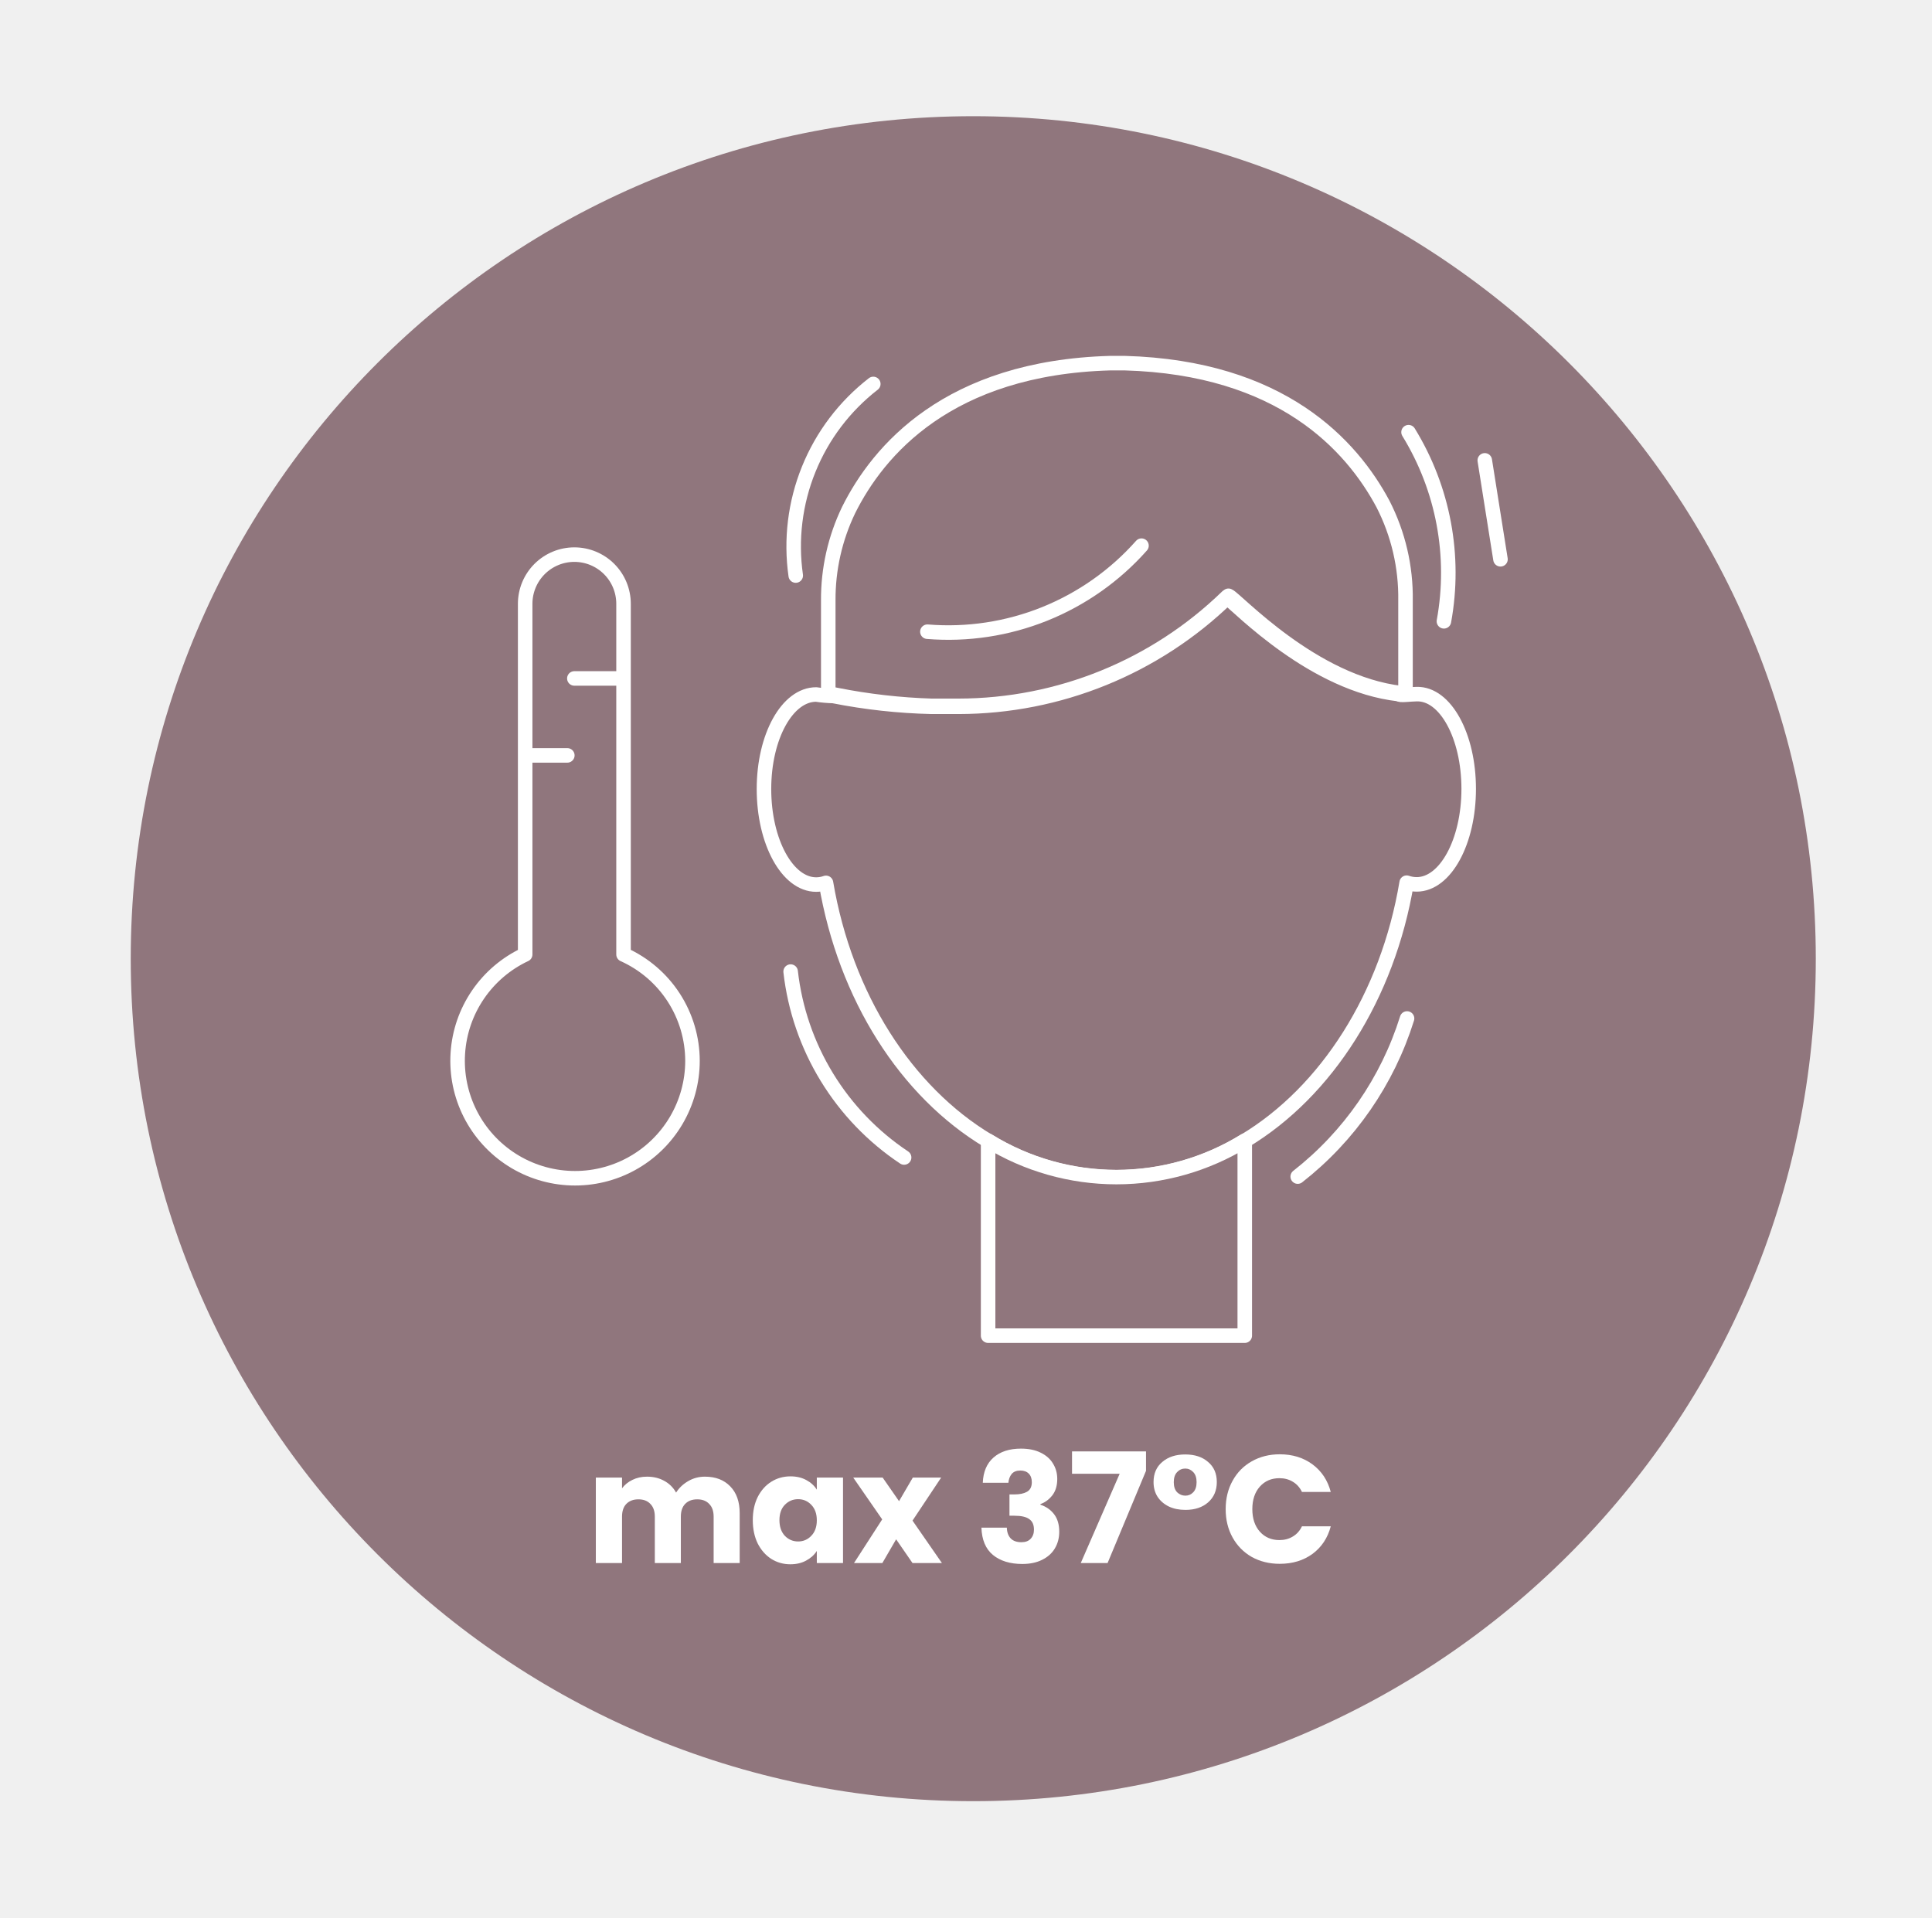
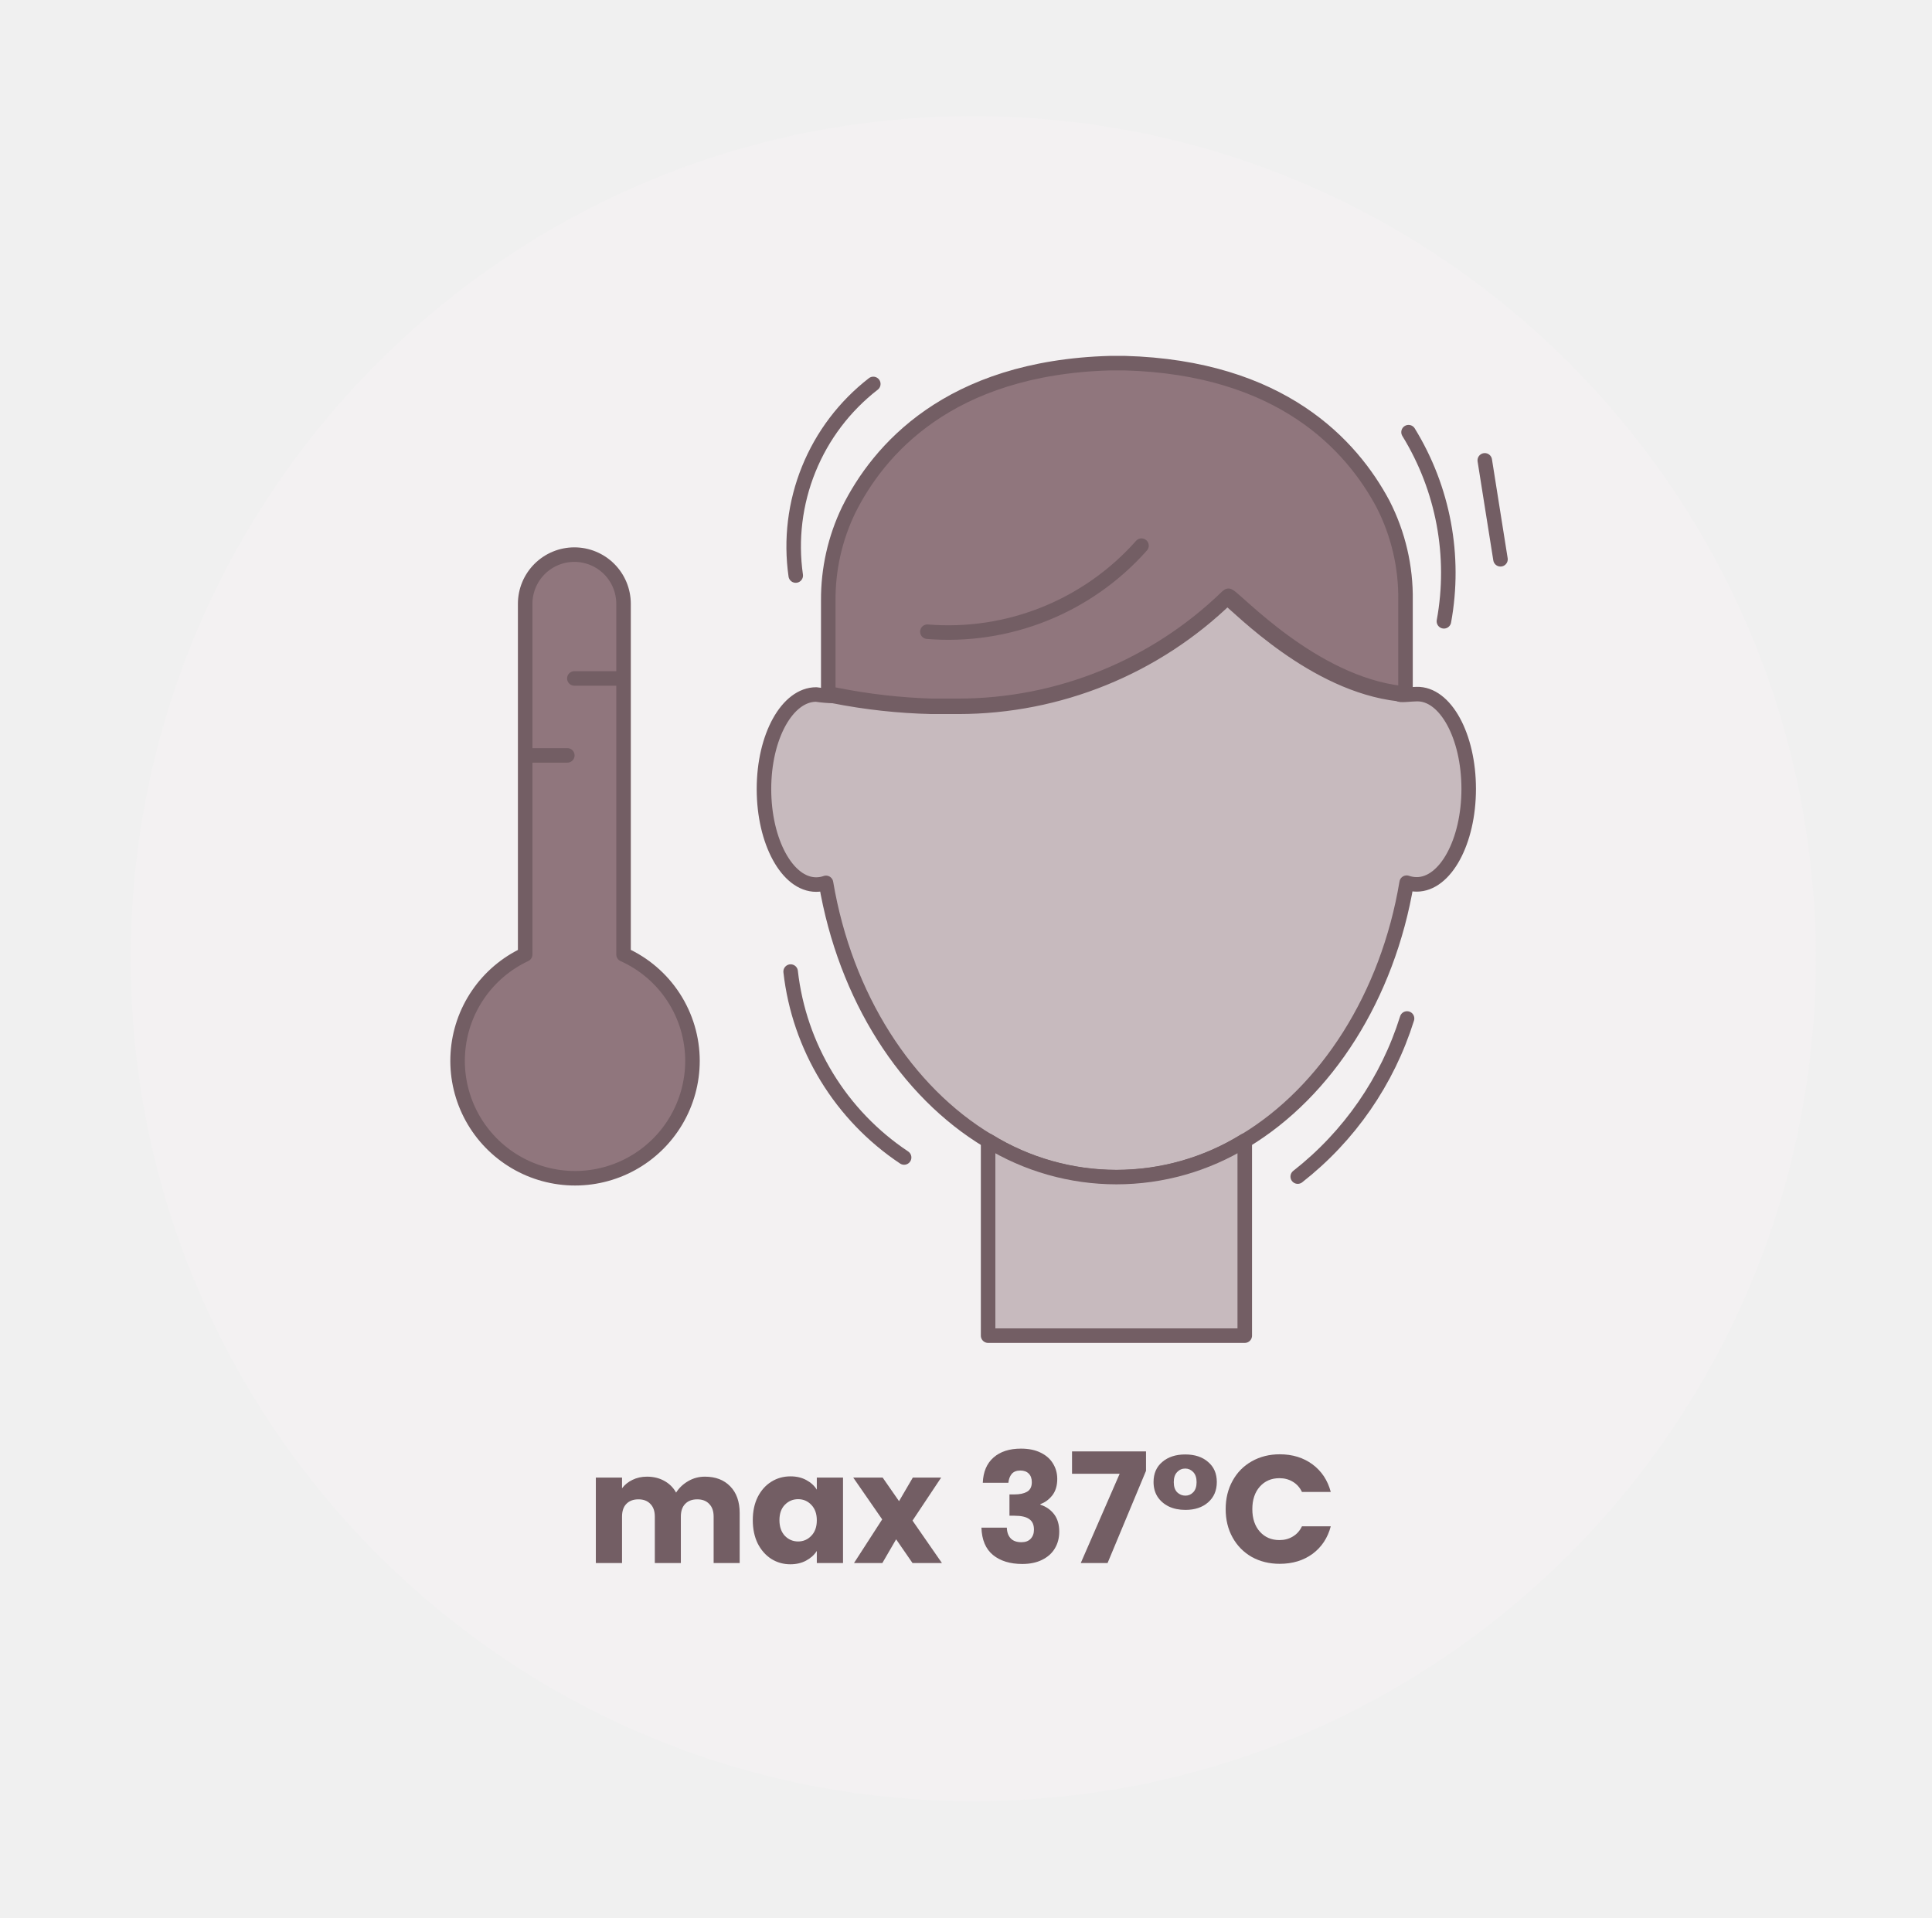
<svg xmlns="http://www.w3.org/2000/svg" width="133" height="132" viewBox="0 0 133 132" fill="none">
-   <path d="M67 124C99.032 124 125 98.032 125 66C125 33.968 99.032 8 67 8C34.968 8 9 33.968 9 66C9 98.032 34.968 124 67 124Z" fill="#90767D" />
-   <path d="M84.479 41.054C79.526 45.864 72.895 48.559 65.99 48.567C72.868 48.494 79.454 45.781 84.388 40.989L84.479 41.054Z" fill="white" stroke="white" stroke-linecap="round" stroke-linejoin="round" />
-   <path d="M101.106 54.309C101.106 57.941 99.504 60.884 97.525 60.884C97.29 60.884 97.057 60.845 96.835 60.767C95.533 68.579 91.315 75.155 85.69 78.54C83.034 80.178 79.976 81.046 76.855 81.046C73.735 81.046 70.676 80.178 68.021 78.54C62.383 75.155 58.191 68.631 56.862 60.78C56.645 60.858 56.416 60.897 56.185 60.897C54.206 60.897 52.592 57.955 52.592 54.322C52.592 50.689 54.206 47.812 56.185 47.812C56.578 47.87 56.974 47.905 57.37 47.916C59.597 48.357 61.858 48.605 64.128 48.658C64.766 48.658 65.43 48.658 65.99 48.658C72.895 48.649 79.525 45.955 84.479 41.145C85.377 41.835 90.455 47.135 96.302 47.786C96.302 47.903 97.135 47.786 97.525 47.786C99.504 47.733 101.106 50.676 101.106 54.309Z" fill="#90767D" stroke="white" stroke-linecap="round" stroke-linejoin="round" />
-   <path d="M85.69 78.54V91.952H68.022V78.528C70.677 80.166 73.736 81.034 76.856 81.034C79.976 81.034 83.035 80.166 85.69 78.528V78.54Z" fill="#90767D" />
-   <path d="M85.69 78.54V91.952H68.022V78.528C70.677 80.166 73.736 81.034 76.856 81.034C79.976 81.034 83.035 80.166 85.69 78.528V78.54Z" stroke="white" stroke-linecap="round" stroke-linejoin="round" />
-   <path d="M96.756 41.341V47.721H96.496C90.363 47.031 85.077 41.211 84.569 41.015L84.478 41.08C79.524 45.891 72.894 48.585 65.989 48.593C65.39 48.593 64.765 48.593 64.127 48.593C61.94 48.524 59.763 48.276 57.617 47.851L57.018 47.734V41.341C57.005 39.182 57.486 37.049 58.424 35.104C60.455 31.029 65.273 25.313 76.431 25H77.421C88.202 25.3 93.045 30.651 95.207 34.7C96.259 36.754 96.791 39.034 96.756 41.341V41.341Z" fill="#90767D" stroke="white" stroke-linecap="round" stroke-linejoin="round" />
-   <path d="M96.965 29.753C99.357 33.644 100.224 38.282 99.4 42.773" stroke="white" stroke-linecap="round" stroke-linejoin="round" />
-   <path d="M54.428 66.887C54.719 69.461 55.57 71.94 56.919 74.15C58.269 76.361 60.084 78.251 62.24 79.686" stroke="white" stroke-linecap="round" stroke-linejoin="round" />
-   <path d="M96.862 70.116C95.515 74.424 92.89 78.22 89.336 81.001" stroke="white" stroke-linecap="round" stroke-linejoin="round" />
-   <path d="M102.213 31.693C102.577 33.959 102.929 36.237 103.294 38.503Z" fill="white" />
-   <path d="M102.213 31.693C102.577 33.959 102.929 36.237 103.294 38.503" stroke="white" stroke-linecap="round" stroke-linejoin="round" />
-   <path d="M60.118 26.433C58.143 27.964 56.608 29.991 55.671 32.308C54.733 34.625 54.425 37.148 54.779 39.623" stroke="white" stroke-linecap="round" stroke-linejoin="round" />
-   <path d="M63.842 43.489C66.59 43.713 69.352 43.294 71.91 42.266C74.468 41.237 76.752 39.628 78.581 37.565" fill="#90767D" />
-   <path d="M63.842 43.489C66.59 43.713 69.352 43.294 71.91 42.266C74.468 41.237 76.752 39.628 78.581 37.565" stroke="white" stroke-linecap="round" stroke-linejoin="round" />
-   <path d="M47.671 73.034C47.67 74.483 47.28 75.904 46.542 77.15C45.804 78.396 44.745 79.421 43.475 80.118C42.205 80.815 40.772 81.158 39.324 81.111C37.877 81.064 36.468 80.629 35.246 79.852C34.024 79.075 33.033 77.984 32.377 76.693C31.721 75.401 31.424 73.958 31.517 72.513C31.609 71.067 32.088 69.673 32.904 68.477C33.72 67.28 34.842 66.324 36.153 65.709V41.568C36.153 40.67 36.51 39.809 37.145 39.174C37.78 38.539 38.641 38.182 39.539 38.182C40.437 38.182 41.299 38.539 41.934 39.174C42.569 39.809 42.925 40.67 42.925 41.568V65.709C44.338 66.344 45.537 67.372 46.379 68.672C47.22 69.971 47.669 71.486 47.671 73.034V73.034Z" fill="#90767D" stroke="white" stroke-linecap="round" stroke-linejoin="round" />
-   <path d="M39.539 46.706H42.672" stroke="white" stroke-linecap="round" stroke-linejoin="round" />
-   <path d="M36.59 52.004H39.055" stroke="white" stroke-linecap="round" stroke-linejoin="round" />
-   <path d="M48.526 101.659C49.257 101.659 49.837 101.88 50.266 102.323C50.702 102.766 50.92 103.381 50.92 104.169V107.607H49.127V104.411C49.127 104.032 49.025 103.74 48.821 103.536C48.624 103.325 48.35 103.22 47.999 103.22C47.647 103.22 47.37 103.325 47.166 103.536C46.969 103.74 46.87 104.032 46.87 104.411V107.607H45.078V104.411C45.078 104.032 44.976 103.74 44.772 103.536C44.575 103.325 44.301 103.22 43.949 103.22C43.598 103.22 43.32 103.325 43.116 103.536C42.919 103.74 42.821 104.032 42.821 104.411V107.607H41.018V101.722H42.821V102.46C43.004 102.214 43.243 102.021 43.538 101.88C43.833 101.733 44.167 101.659 44.54 101.659C44.983 101.659 45.376 101.754 45.721 101.944C46.072 102.133 46.346 102.404 46.543 102.756C46.747 102.432 47.025 102.169 47.377 101.965C47.728 101.761 48.111 101.659 48.526 101.659Z" fill="white" />
-   <path d="M51.822 104.654C51.822 104.049 51.935 103.518 52.16 103.061C52.392 102.604 52.705 102.253 53.098 102.007C53.492 101.761 53.931 101.638 54.417 101.638C54.831 101.638 55.193 101.722 55.503 101.891C55.819 102.06 56.062 102.281 56.23 102.555V101.722H58.034V107.607H56.23V106.773C56.055 107.048 55.809 107.269 55.492 107.438C55.183 107.607 54.821 107.691 54.406 107.691C53.928 107.691 53.492 107.568 53.098 107.322C52.705 107.069 52.392 106.714 52.16 106.257C51.935 105.793 51.822 105.258 51.822 104.654ZM56.23 104.664C56.23 104.214 56.104 103.859 55.851 103.599C55.605 103.339 55.302 103.209 54.944 103.209C54.585 103.209 54.279 103.339 54.026 103.599C53.78 103.852 53.657 104.204 53.657 104.654C53.657 105.104 53.78 105.462 54.026 105.729C54.279 105.99 54.585 106.12 54.944 106.12C55.302 106.12 55.605 105.99 55.851 105.729C56.104 105.469 56.23 105.114 56.23 104.664Z" fill="white" />
-   <path d="M62.818 107.607L61.69 105.972L60.741 107.607H58.79L60.73 104.601L58.737 101.722H60.762L61.89 103.346L62.839 101.722H64.79L62.818 104.685L64.843 107.607H62.818Z" fill="white" />
-   <path d="M67.656 102.081C67.685 101.328 67.931 100.748 68.395 100.341C68.859 99.933 69.488 99.729 70.282 99.729C70.81 99.729 71.26 99.82 71.632 100.003C72.012 100.186 72.297 100.436 72.486 100.752C72.683 101.068 72.782 101.423 72.782 101.817C72.782 102.281 72.666 102.661 72.434 102.956C72.202 103.244 71.931 103.441 71.622 103.547V103.589C72.022 103.722 72.339 103.944 72.571 104.253C72.803 104.562 72.919 104.96 72.919 105.445C72.919 105.881 72.817 106.267 72.613 106.605C72.416 106.935 72.124 107.195 71.738 107.385C71.358 107.575 70.905 107.67 70.377 107.67C69.534 107.67 68.859 107.462 68.353 107.048C67.853 106.633 67.59 106.007 67.562 105.171H69.312C69.319 105.48 69.407 105.726 69.576 105.909C69.745 106.084 69.991 106.172 70.314 106.172C70.588 106.172 70.799 106.095 70.947 105.94C71.101 105.779 71.179 105.568 71.179 105.308C71.179 104.97 71.07 104.728 70.852 104.58C70.641 104.425 70.3 104.348 69.829 104.348H69.492V102.882H69.829C70.188 102.882 70.476 102.822 70.694 102.703C70.919 102.576 71.031 102.355 71.031 102.039C71.031 101.785 70.961 101.589 70.82 101.448C70.68 101.307 70.486 101.237 70.24 101.237C69.973 101.237 69.773 101.318 69.639 101.48C69.513 101.641 69.439 101.842 69.418 102.081H67.656Z" fill="white" />
-   <path d="M78.892 101.258L76.246 107.607H74.4L77.079 101.459H73.799V99.919H78.892V101.258Z" fill="white" />
-   <path d="M79.411 102.028C79.411 101.444 79.611 100.984 80.012 100.647C80.413 100.302 80.94 100.13 81.594 100.13C82.248 100.13 82.771 100.302 83.165 100.647C83.566 100.984 83.766 101.444 83.766 102.028C83.766 102.611 83.566 103.079 83.165 103.431C82.771 103.775 82.251 103.947 81.604 103.947C81.175 103.947 80.796 103.87 80.465 103.715C80.135 103.554 79.875 103.329 79.685 103.04C79.502 102.752 79.411 102.415 79.411 102.028ZM82.374 102.039C82.374 101.736 82.297 101.504 82.142 101.343C81.987 101.181 81.805 101.1 81.594 101.1C81.376 101.1 81.189 101.181 81.035 101.343C80.88 101.504 80.803 101.736 80.803 102.039C80.803 102.341 80.88 102.573 81.035 102.735C81.197 102.889 81.386 102.967 81.604 102.967C81.815 102.967 81.994 102.889 82.142 102.735C82.297 102.573 82.374 102.341 82.374 102.039Z" fill="white" />
-   <path d="M84.376 103.895C84.376 103.163 84.535 102.513 84.851 101.944C85.167 101.367 85.607 100.921 86.169 100.604C86.739 100.281 87.382 100.119 88.099 100.119C88.978 100.119 89.73 100.351 90.356 100.815C90.981 101.279 91.4 101.912 91.611 102.713H89.628C89.481 102.404 89.27 102.169 88.995 102.007C88.728 101.845 88.422 101.764 88.078 101.764C87.523 101.764 87.073 101.958 86.728 102.344C86.384 102.731 86.211 103.248 86.211 103.895C86.211 104.541 86.384 105.058 86.728 105.445C87.073 105.831 87.523 106.025 88.078 106.025C88.422 106.025 88.728 105.944 88.995 105.782C89.27 105.62 89.481 105.385 89.628 105.076H91.611C91.4 105.877 90.981 106.51 90.356 106.974C89.73 107.431 88.978 107.659 88.099 107.659C87.382 107.659 86.739 107.501 86.169 107.185C85.607 106.861 85.167 106.415 84.851 105.845C84.535 105.276 84.376 104.626 84.376 103.895Z" fill="white" />
+   <path d="M67 124C99.032 124 125 98.032 125 66C125 33.968 99.032 8 67 8C34.968 8 9 33.968 9 66C9 98.032 34.968 124 67 124Z" fill="#F3F1F2" />
+   <path d="M84.479 41.054C79.526 45.864 72.895 48.559 65.99 48.567C72.868 48.493 79.454 45.781 84.388 40.989L84.479 41.054Z" fill="#735E64" stroke="#735E64" stroke-linecap="round" stroke-linejoin="round" />
+   <path d="M101.106 54.309C101.106 57.941 99.504 60.884 97.525 60.884C97.29 60.884 97.057 60.844 96.835 60.767C95.533 68.579 91.315 75.154 85.69 78.54C83.034 80.178 79.976 81.046 76.855 81.046C73.735 81.046 70.676 80.178 68.021 78.54C62.383 75.154 58.191 68.631 56.862 60.78C56.645 60.858 56.416 60.897 56.185 60.897C54.206 60.897 52.592 57.954 52.592 54.322C52.592 50.689 54.206 47.812 56.185 47.812C56.578 47.87 56.974 47.905 57.37 47.916C59.597 48.357 61.858 48.605 64.128 48.658C64.766 48.658 65.43 48.658 65.99 48.658C72.895 48.649 79.525 45.955 84.479 41.145C85.377 41.835 90.455 47.134 96.301 47.785C96.301 47.903 97.135 47.785 97.525 47.785C99.504 47.733 101.106 50.676 101.106 54.309Z" fill="#C7BABE" stroke="#735E64" stroke-linecap="round" stroke-linejoin="round" />
+   <path d="M85.69 78.54V91.951H68.022V78.527C70.677 80.166 73.736 81.034 76.856 81.034C79.976 81.034 83.035 80.166 85.69 78.527V78.54Z" fill="#C7BABE" />
+   <path d="M85.69 78.54V91.951H68.022V78.527C70.677 80.166 73.736 81.034 76.856 81.034C79.976 81.034 83.035 80.166 85.69 78.527V78.54Z" stroke="#735E64" stroke-linecap="round" stroke-linejoin="round" />
+   <path d="M96.756 41.341V47.721H96.496C90.363 47.031 85.077 41.211 84.569 41.015L84.478 41.08C79.524 45.89 72.894 48.585 65.989 48.593C65.39 48.593 64.765 48.593 64.127 48.593C61.94 48.524 59.763 48.276 57.617 47.851L57.018 47.734V41.341C57.005 39.182 57.486 37.048 58.424 35.104C60.455 31.029 65.273 25.312 76.431 25H77.421C88.202 25.299 93.045 30.651 95.207 34.7C96.259 36.754 96.791 39.034 96.756 41.341Z" fill="#90767D" stroke="#735E64" stroke-linecap="round" stroke-linejoin="round" />
+   <path d="M96.965 29.753C99.357 33.643 100.224 38.282 99.4 42.773" stroke="#735E64" stroke-linecap="round" stroke-linejoin="round" />
+   <path d="M54.428 66.887C54.719 69.461 55.57 71.939 56.919 74.15C58.269 76.361 60.084 78.25 62.24 79.686" stroke="#735E64" stroke-linecap="round" stroke-linejoin="round" />
+   <path d="M96.862 70.116C95.515 74.424 92.89 78.22 89.336 81.001" stroke="#735E64" stroke-linecap="round" stroke-linejoin="round" />
+   <path d="M102.213 31.693C102.577 33.958 102.929 36.237 103.294 38.503L102.213 31.693Z" fill="#735E64" />
+   <path d="M102.213 31.693C102.577 33.958 102.929 36.237 103.294 38.503" stroke="#735E64" stroke-linecap="round" stroke-linejoin="round" />
+   <path d="M60.118 26.433C58.143 27.964 56.608 29.991 55.671 32.308C54.733 34.625 54.425 37.148 54.779 39.622" stroke="#735E64" stroke-linecap="round" stroke-linejoin="round" />
+   <path d="M63.842 43.489C66.59 43.713 69.352 43.294 71.91 42.265C74.468 41.237 76.752 39.628 78.581 37.565" fill="#90767D" />
+   <path d="M63.842 43.489C66.59 43.713 69.352 43.294 71.91 42.265C74.468 41.237 76.752 39.628 78.581 37.565" stroke="#735E64" stroke-linecap="round" stroke-linejoin="round" />
+   <path d="M47.671 73.034C47.67 74.483 47.28 75.904 46.542 77.15C45.804 78.396 44.745 79.421 43.475 80.118C42.205 80.815 40.772 81.158 39.324 81.111C37.877 81.064 36.468 80.629 35.246 79.852C34.024 79.075 33.033 77.984 32.377 76.693C31.721 75.401 31.424 73.958 31.517 72.513C31.609 71.067 32.088 69.673 32.904 68.476C33.72 67.28 34.842 66.324 36.153 65.709V41.568C36.153 40.67 36.51 39.809 37.145 39.174C37.78 38.539 38.641 38.182 39.539 38.182C40.437 38.182 41.299 38.539 41.934 39.174C42.569 39.809 42.925 40.67 42.925 41.568V65.709C44.338 66.344 45.537 67.372 46.379 68.672C47.22 69.971 47.669 71.486 47.671 73.034Z" fill="#90767D" stroke="#735E64" stroke-linecap="round" stroke-linejoin="round" />
+   <path d="M39.539 46.706H42.672" stroke="#735E64" stroke-linecap="round" stroke-linejoin="round" />
+   <path d="M36.59 52.004H39.055" stroke="#735E64" stroke-linecap="round" stroke-linejoin="round" />
+   <path d="M48.526 101.659C49.257 101.659 49.837 101.88 50.266 102.323C50.702 102.766 50.92 103.381 50.92 104.169V107.606H49.127V104.411C49.127 104.032 49.025 103.74 48.821 103.536C48.624 103.325 48.35 103.22 47.999 103.22C47.647 103.22 47.37 103.325 47.166 103.536C46.969 103.74 46.87 104.032 46.87 104.411V107.606H45.078V104.411C45.078 104.032 44.976 103.74 44.772 103.536C44.575 103.325 44.301 103.22 43.949 103.22C43.598 103.22 43.32 103.325 43.116 103.536C42.919 103.74 42.821 104.032 42.821 104.411V107.606H41.018V101.722H42.821V102.46C43.004 102.214 43.243 102.021 43.538 101.88C43.833 101.733 44.167 101.659 44.54 101.659C44.983 101.659 45.376 101.754 45.721 101.944C46.072 102.133 46.346 102.404 46.543 102.756C46.747 102.432 47.025 102.169 47.377 101.965C47.728 101.761 48.111 101.659 48.526 101.659Z" fill="#735E64" />
+   <path d="M51.822 104.654C51.822 104.049 51.935 103.518 52.16 103.061C52.392 102.604 52.705 102.253 53.098 102.007C53.492 101.761 53.931 101.638 54.417 101.638C54.831 101.638 55.193 101.722 55.503 101.891C55.819 102.06 56.062 102.281 56.23 102.555V101.722H58.034V107.606H56.23V106.773C56.055 107.048 55.809 107.269 55.492 107.438C55.183 107.606 54.821 107.691 54.406 107.691C53.928 107.691 53.492 107.568 53.098 107.322C52.705 107.069 52.392 106.714 52.16 106.257C51.935 105.793 51.822 105.258 51.822 104.654ZM56.23 104.664C56.23 104.214 56.104 103.859 55.851 103.599C55.605 103.339 55.302 103.209 54.944 103.209C54.585 103.209 54.279 103.339 54.026 103.599C53.78 103.852 53.657 104.204 53.657 104.654C53.657 105.104 53.78 105.462 54.026 105.729C54.279 105.989 54.585 106.12 54.944 106.12C55.302 106.12 55.605 105.989 55.851 105.729C56.104 105.469 56.23 105.114 56.23 104.664Z" fill="#735E64" />
+   <path d="M62.818 107.606L61.69 105.972L60.741 107.606H58.79L60.73 104.601L58.737 101.722H60.762L61.89 103.346L62.839 101.722H64.79L62.818 104.685L64.843 107.606H62.818Z" fill="#735E64" />
+   <path d="M67.656 102.081C67.685 101.328 67.931 100.748 68.395 100.341C68.859 99.933 69.488 99.729 70.282 99.729C70.81 99.729 71.26 99.82 71.632 100.003C72.012 100.186 72.297 100.436 72.486 100.752C72.683 101.068 72.782 101.423 72.782 101.817C72.782 102.281 72.666 102.661 72.434 102.956C72.202 103.244 71.931 103.441 71.622 103.546V103.589C72.022 103.722 72.339 103.944 72.571 104.253C72.803 104.562 72.919 104.96 72.919 105.445C72.919 105.881 72.817 106.267 72.613 106.605C72.416 106.935 72.124 107.195 71.738 107.385C71.358 107.575 70.905 107.67 70.377 107.67C69.534 107.67 68.859 107.462 68.353 107.048C67.853 106.633 67.59 106.007 67.562 105.17H69.312C69.319 105.48 69.407 105.726 69.576 105.909C69.745 106.084 69.991 106.172 70.314 106.172C70.588 106.172 70.799 106.095 70.947 105.94C71.101 105.779 71.179 105.568 71.179 105.308C71.179 104.97 71.07 104.728 70.852 104.58C70.641 104.425 70.3 104.348 69.829 104.348H69.492V102.882H69.829C70.188 102.882 70.476 102.822 70.694 102.703C70.919 102.576 71.031 102.355 71.031 102.038C71.031 101.785 70.961 101.589 70.82 101.448C70.68 101.307 70.486 101.237 70.24 101.237C69.973 101.237 69.773 101.318 69.639 101.48C69.513 101.641 69.439 101.842 69.418 102.081H67.656Z" fill="#735E64" />
+   <path d="M78.892 101.258L76.246 107.606H74.4L77.079 101.458H73.799V99.919H78.892V101.258Z" fill="#735E64" />
+   <path d="M79.411 102.028C79.411 101.444 79.611 100.984 80.012 100.646C80.413 100.302 80.94 100.13 81.594 100.13C82.248 100.13 82.771 100.302 83.165 100.646C83.566 100.984 83.766 101.444 83.766 102.028C83.766 102.611 83.566 103.079 83.165 103.43C82.771 103.775 82.251 103.947 81.604 103.947C81.175 103.947 80.796 103.87 80.465 103.715C80.135 103.553 79.875 103.329 79.685 103.04C79.502 102.752 79.411 102.415 79.411 102.028ZM82.374 102.038C82.374 101.736 82.297 101.504 82.142 101.342C81.987 101.181 81.805 101.1 81.594 101.1C81.376 101.1 81.189 101.181 81.035 101.342C80.88 101.504 80.803 101.736 80.803 102.038C80.803 102.341 80.88 102.573 81.035 102.734C81.197 102.889 81.386 102.966 81.604 102.966C81.815 102.966 81.994 102.889 82.142 102.734C82.297 102.573 82.374 102.341 82.374 102.038Z" fill="#735E64" />
+   <path d="M84.376 103.894C84.376 103.163 84.535 102.513 84.851 101.944C85.167 101.367 85.607 100.921 86.169 100.604C86.739 100.281 87.382 100.119 88.099 100.119C88.978 100.119 89.73 100.351 90.356 100.815C90.981 101.279 91.4 101.912 91.611 102.713H89.628C89.481 102.404 89.27 102.169 88.995 102.007C88.728 101.845 88.422 101.764 88.078 101.764C87.523 101.764 87.073 101.958 86.728 102.344C86.384 102.731 86.211 103.248 86.211 103.894C86.211 104.541 86.384 105.058 86.728 105.445C87.073 105.831 87.523 106.025 88.078 106.025C88.422 106.025 88.728 105.944 88.995 105.782C89.27 105.62 89.481 105.385 89.628 105.076H91.611C91.4 105.877 90.981 106.51 90.356 106.974C89.73 107.431 88.978 107.659 88.099 107.659C87.382 107.659 86.739 107.501 86.169 107.185C85.607 106.861 85.167 106.415 84.851 105.845C84.535 105.276 84.376 104.626 84.376 103.894Z" fill="#735E64" />
</svg>
